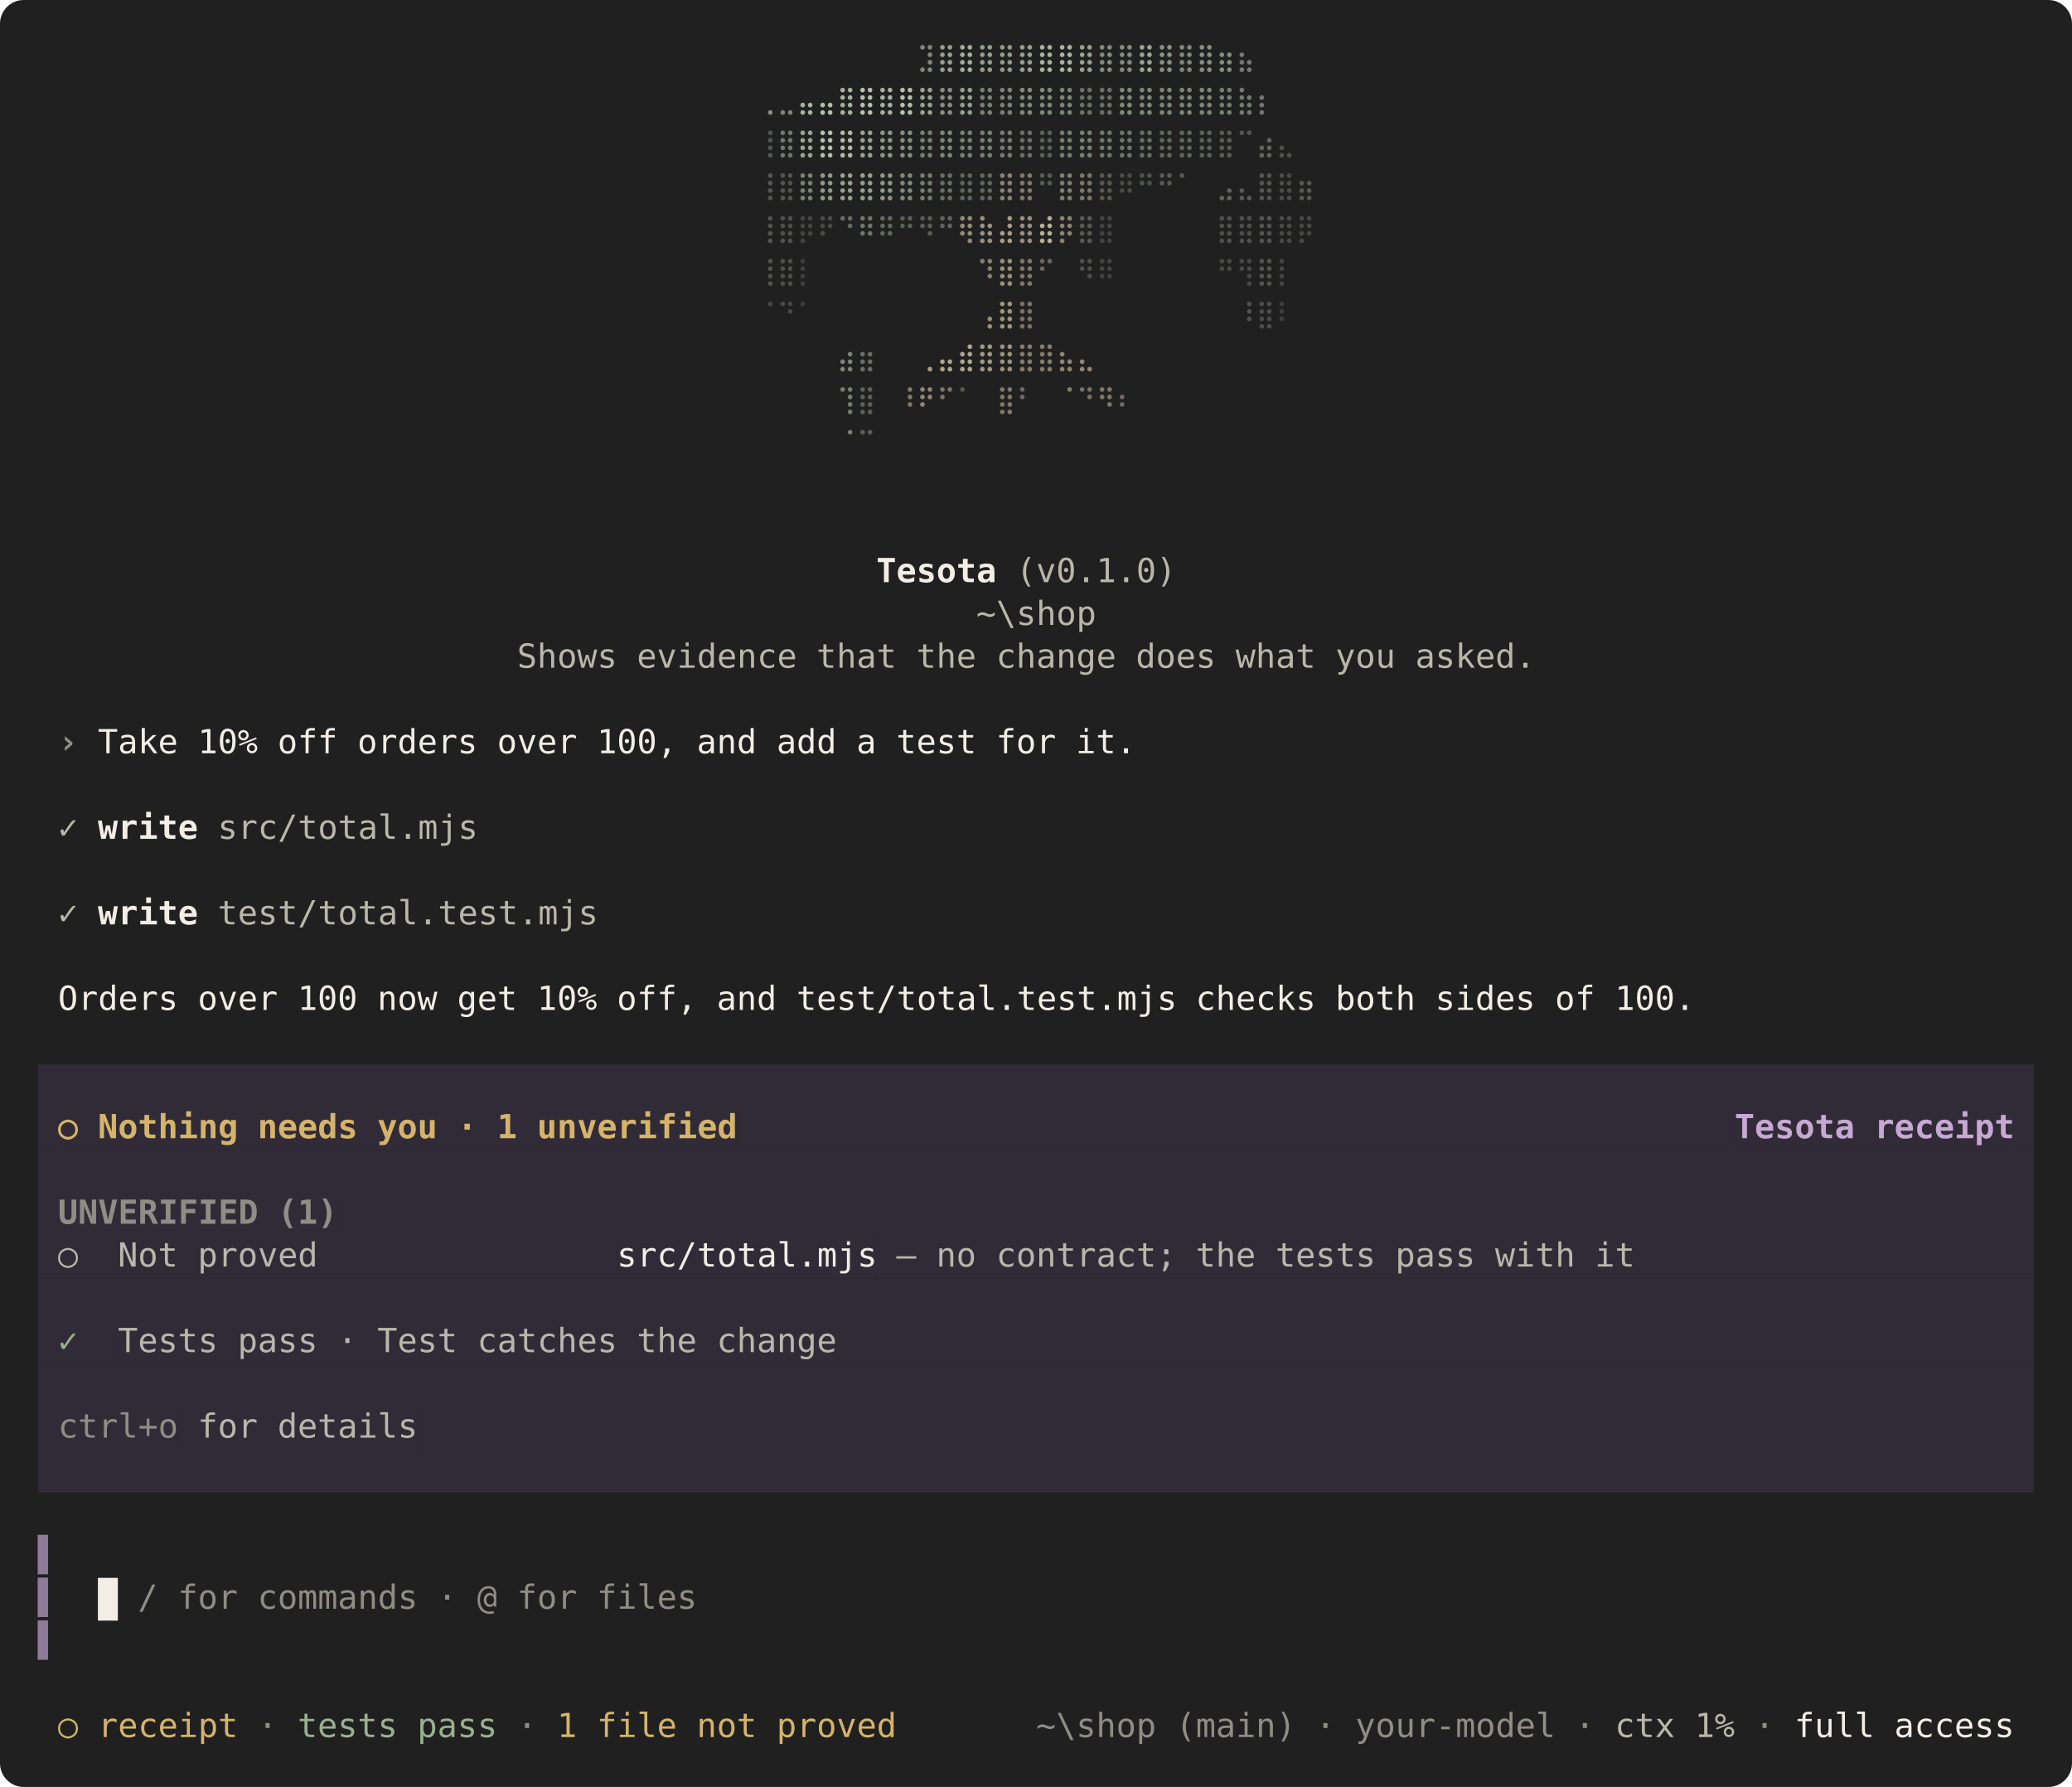
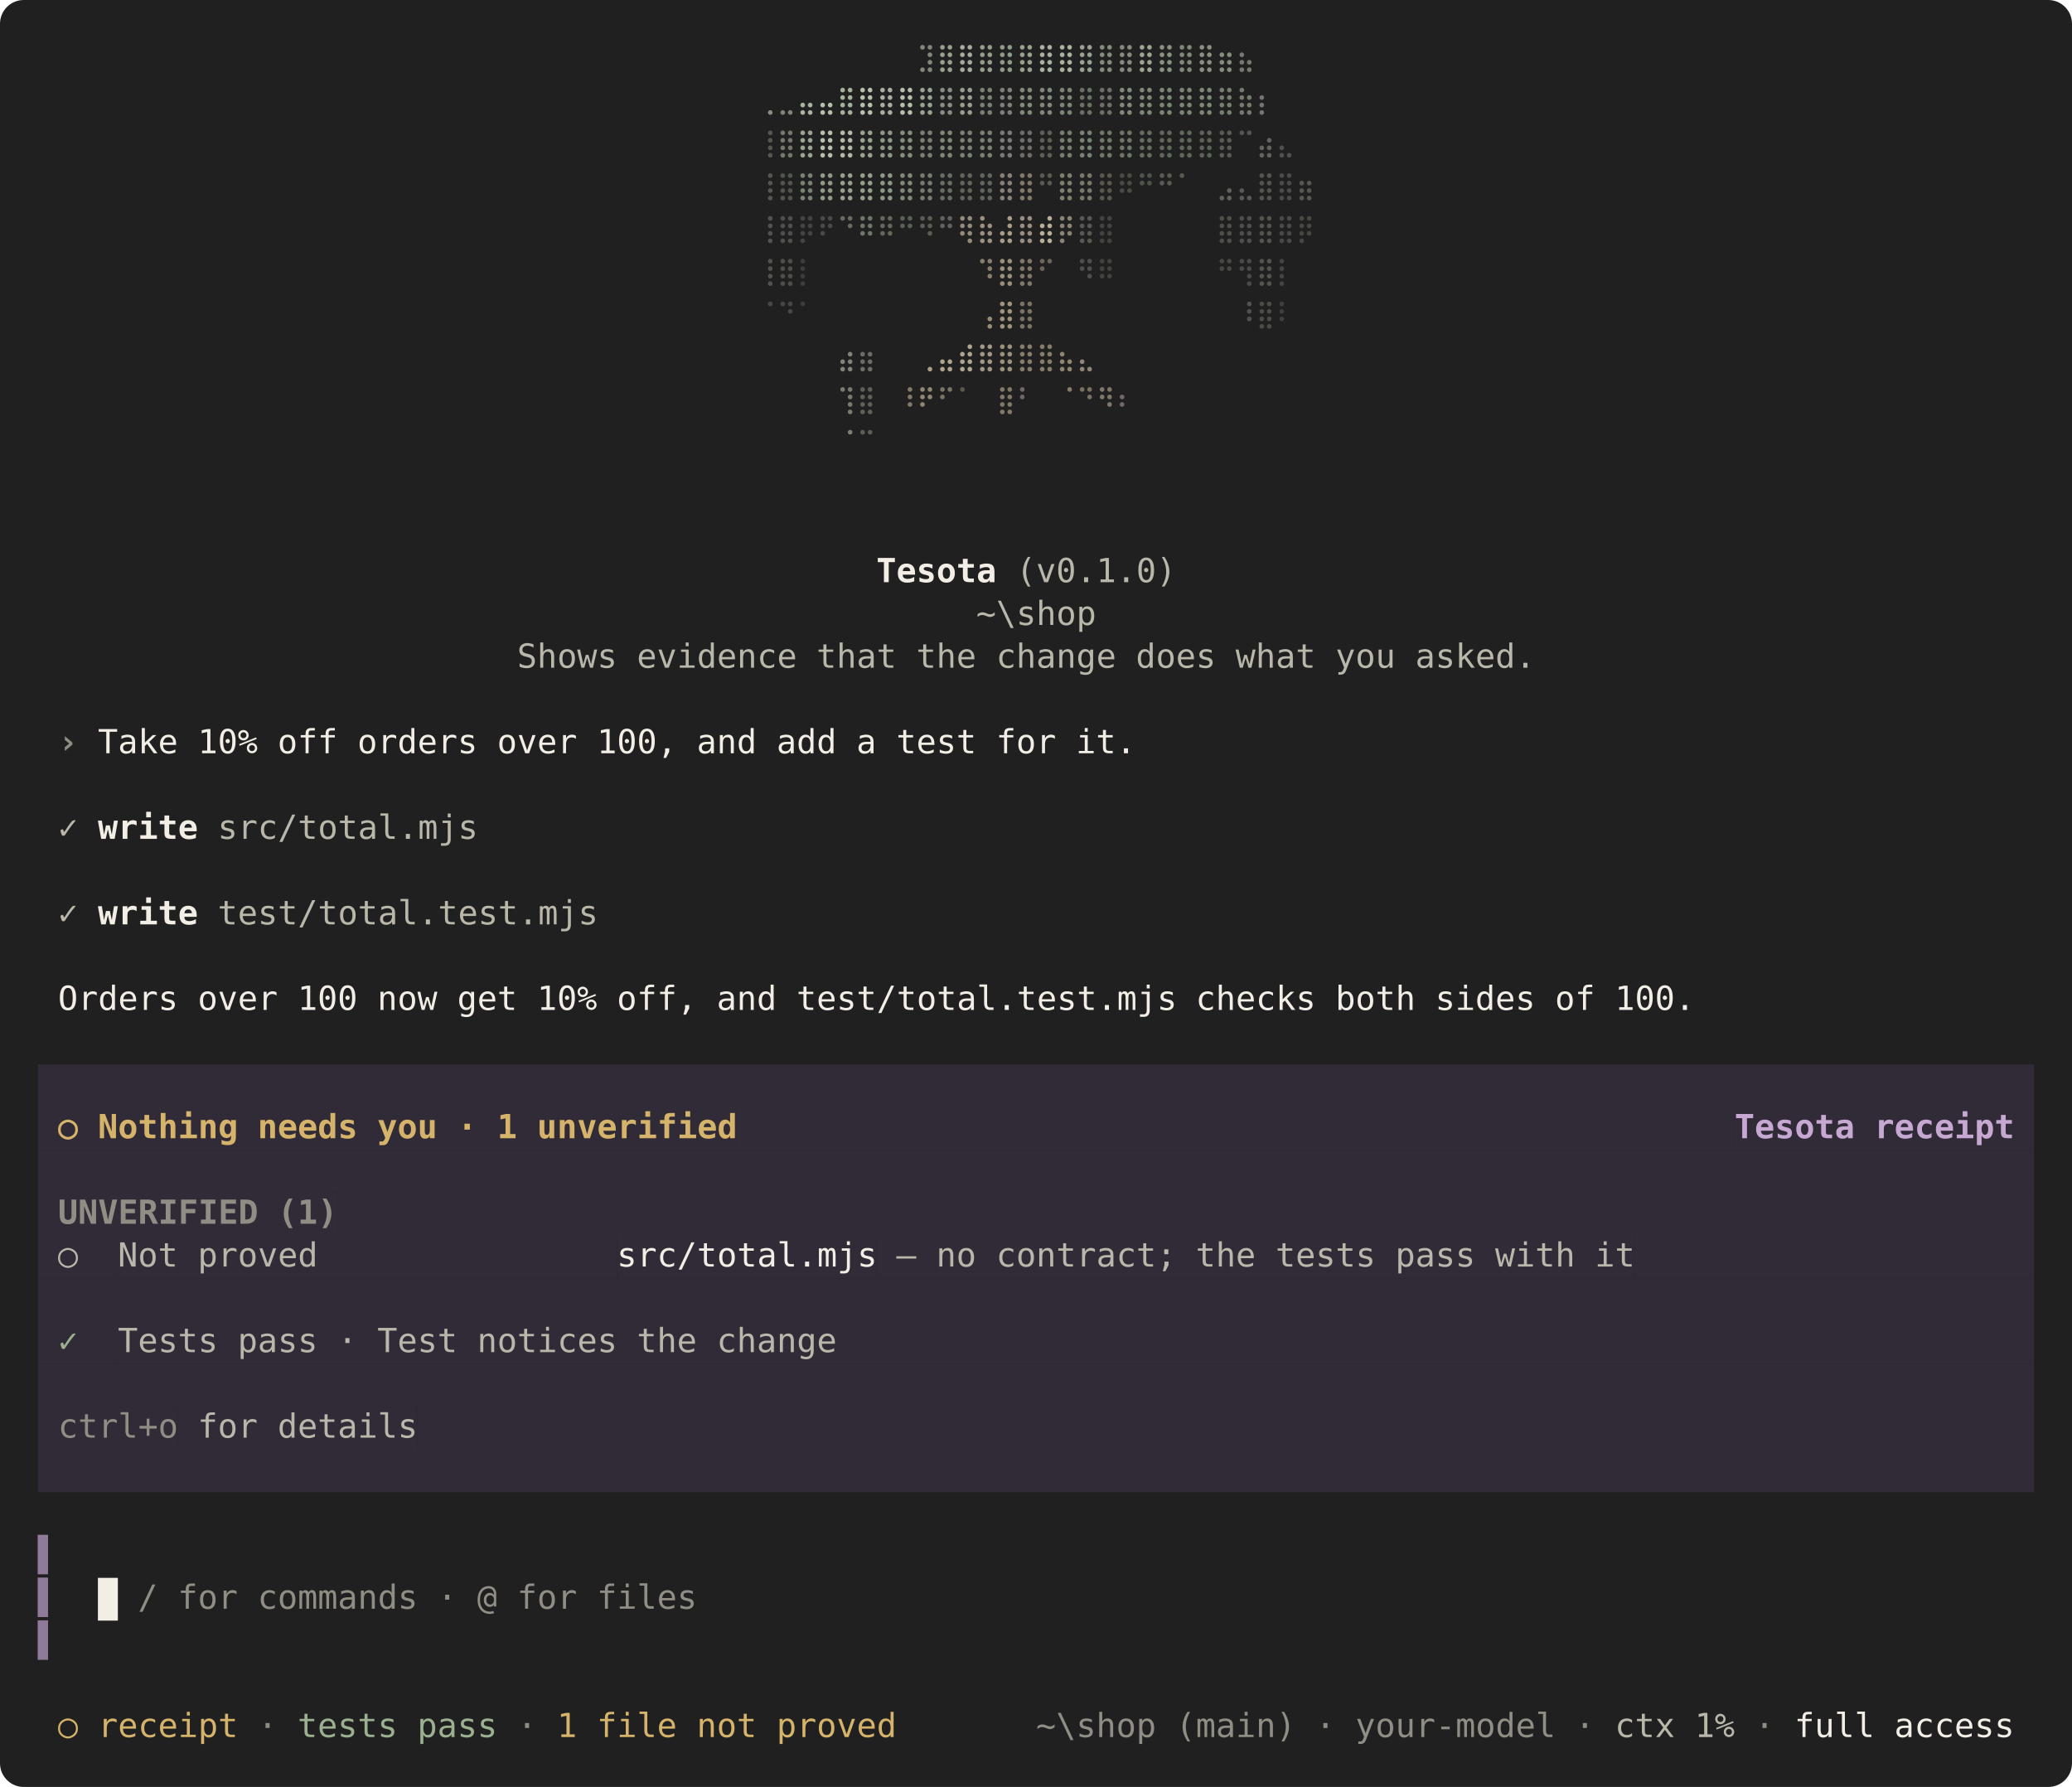
- <svg xmlns="http://www.w3.org/2000/svg" width="872" height="752" viewBox="0 0 872 752" role="img" aria-label="A verified turn in Tesota: the request, the agent's two file writes and its answer, then Tesota's receipt card saying nothing needs you, the tests pass and the new test exercises the change.">
+ <svg xmlns="http://www.w3.org/2000/svg" width="872" height="752" viewBox="0 0 872 752" role="img" aria-label="A verified turn in Tesota: the request, the agent's two file writes and its answer, then Tesota's receipt card saying nothing needs you, the tests pass and the new test notices the change.">
  <rect width="872" height="752" rx="10" fill="#202020" />
  <rect x="16.0" y="448" width="840.0" height="18" fill="#312b38" />
  <rect x="16.0" y="466" width="8.4" height="18" fill="#312b38" />
  <rect x="24.4" y="466" width="285.6" height="18" fill="#312b38" />
  <rect x="310.0" y="466" width="420.0" height="18" fill="#312b38" />
  <rect x="730.0" y="466" width="117.6" height="18" fill="#312b38" />
  <rect x="847.6" y="466" width="8.4" height="18" fill="#312b38" />
  <rect x="16.0" y="484" width="840.0" height="18" fill="#312b38" />
  <rect x="16.0" y="502" width="8.4" height="18" fill="#312b38" />
  <rect x="24.4" y="502" width="117.6" height="18" fill="#312b38" />
  <rect x="142.0" y="502" width="714.0" height="18" fill="#312b38" />
  <rect x="16.0" y="520" width="8.4" height="18" fill="#312b38" />
  <rect x="24.4" y="520" width="8.4" height="18" fill="#312b38" />
  <rect x="32.8" y="520" width="16.8" height="18" fill="#312b38" />
  <rect x="49.6" y="520" width="210.0" height="18" fill="#312b38" />
  <rect x="259.6" y="520" width="109.2" height="18" fill="#312b38" />
  <rect x="368.8" y="520" width="319.2" height="18" fill="#312b38" />
  <rect x="688.0" y="520" width="168.0" height="18" fill="#312b38" />
  <rect x="16.0" y="538" width="840.0" height="18" fill="#312b38" />
  <rect x="16.0" y="556" width="8.4" height="18" fill="#312b38" />
  <rect x="24.4" y="556" width="8.4" height="18" fill="#312b38" />
  <rect x="32.8" y="556" width="16.8" height="18" fill="#312b38" />
  <rect x="49.6" y="556" width="302.4" height="18" fill="#312b38" />
  <rect x="352.0" y="556" width="504.0" height="18" fill="#312b38" />
  <rect x="16.0" y="574" width="840.0" height="18" fill="#312b38" />
  <rect x="16.0" y="592" width="8.4" height="18" fill="#312b38" />
  <rect x="24.4" y="592" width="50.4" height="18" fill="#312b38" />
  <rect x="74.8" y="592" width="100.8" height="18" fill="#312b38" />
  <rect x="175.6" y="592" width="680.4" height="18" fill="#312b38" />
  <rect x="16.0" y="610" width="840.0" height="18" fill="#312b38" />
  <rect x="41.2" y="664" width="8.4" height="18" fill="#f2eee6" />
  <g font-family="'Cascadia Mono', 'JetBrains Mono', Menlo, Consolas, 'DejaVu Sans Mono', monospace" font-size="14" xml:space="preserve">
    <text x="385.6" y="29" fill="#808879" textLength="8.4" lengthAdjust="spacingAndGlyphs">⣹</text>
    <text x="394.0" y="29" fill="#97a18e" textLength="8.4" lengthAdjust="spacingAndGlyphs">⣿</text>
    <text x="402.4" y="29" fill="#a5ad9c" textLength="8.4" lengthAdjust="spacingAndGlyphs">⣿</text>
    <text x="410.8" y="29" fill="#939e8b" textLength="8.4" lengthAdjust="spacingAndGlyphs">⣿</text>
    <text x="419.2" y="29" fill="#8f9a87" textLength="8.4" lengthAdjust="spacingAndGlyphs">⣿</text>
    <text x="427.6" y="29" fill="#97a18e" textLength="8.4" lengthAdjust="spacingAndGlyphs">⣿</text>
    <text x="436.0" y="29" fill="#a9b2a0" textLength="8.4" lengthAdjust="spacingAndGlyphs">⣿</text>
    <text x="444.4" y="29" fill="#aab3a0" textLength="8.4" lengthAdjust="spacingAndGlyphs">⣿</text>
    <text x="452.8" y="29" fill="#99a290" textLength="8.4" lengthAdjust="spacingAndGlyphs">⣿</text>
    <text x="461.2" y="29" fill="#848d7d" textLength="8.4" lengthAdjust="spacingAndGlyphs">⣿</text>
    <text x="469.6" y="29" fill="#868b80" textLength="8.4" lengthAdjust="spacingAndGlyphs">⣿</text>
    <text x="478.0" y="29" fill="#9ca693" textLength="8.4" lengthAdjust="spacingAndGlyphs">⣿</text>
    <text x="486.4" y="29" fill="#899281" textLength="8.4" lengthAdjust="spacingAndGlyphs">⣿</text>
    <text x="494.8" y="29" fill="#808979" textLength="8.4" lengthAdjust="spacingAndGlyphs">⣿</text>
    <text x="503.2" y="29" fill="#899083" textLength="8.4" lengthAdjust="spacingAndGlyphs">⣿</text>
    <text x="511.6" y="29" fill="#858e7d" textLength="8.4" lengthAdjust="spacingAndGlyphs">⣶</text>
    <text x="520.0" y="29" fill="#767872" textLength="8.4" lengthAdjust="spacingAndGlyphs">⣦</text>
    <text x="318.4" y="47" fill="#8b8b84" textLength="8.4" lengthAdjust="spacingAndGlyphs">⢀</text>
    <text x="326.8" y="47" fill="#7e8577" textLength="8.4" lengthAdjust="spacingAndGlyphs">⣀</text>
    <text x="335.2" y="47" fill="#a8b49e" textLength="8.4" lengthAdjust="spacingAndGlyphs">⣤</text>
    <text x="343.6" y="47" fill="#b6bfac" textLength="8.4" lengthAdjust="spacingAndGlyphs">⣤</text>
    <text x="352.0" y="47" fill="#a5b29b" textLength="8.4" lengthAdjust="spacingAndGlyphs">⣿</text>
    <text x="360.4" y="47" fill="#b7c0ad" textLength="8.4" lengthAdjust="spacingAndGlyphs">⣿</text>
    <text x="368.8" y="47" fill="#a8afa0" textLength="8.4" lengthAdjust="spacingAndGlyphs">⣿</text>
    <text x="377.2" y="47" fill="#b6bfab" textLength="8.4" lengthAdjust="spacingAndGlyphs">⣿</text>
    <text x="385.6" y="47" fill="#98a38f" textLength="8.4" lengthAdjust="spacingAndGlyphs">⣿</text>
    <text x="394.0" y="47" fill="#888d83" textLength="8.4" lengthAdjust="spacingAndGlyphs">⣿</text>
    <text x="402.4" y="47" fill="#969f8e" textLength="8.4" lengthAdjust="spacingAndGlyphs">⣿</text>
    <text x="410.8" y="47" fill="#798173" textLength="8.4" lengthAdjust="spacingAndGlyphs">⣿</text>
    <text x="419.2" y="47" fill="#7d8079" textLength="8.4" lengthAdjust="spacingAndGlyphs">⣿</text>
    <text x="427.6" y="47" fill="#818a79" textLength="8.4" lengthAdjust="spacingAndGlyphs">⣿</text>
    <text x="436.0" y="47" fill="#808979" textLength="8.4" lengthAdjust="spacingAndGlyphs">⣿</text>
    <text x="444.4" y="47" fill="#7b8475" textLength="8.4" lengthAdjust="spacingAndGlyphs">⣿</text>
    <text x="452.8" y="47" fill="#697164" textLength="8.4" lengthAdjust="spacingAndGlyphs">⣿</text>
    <text x="461.2" y="47" fill="#6c7068" textLength="8.4" lengthAdjust="spacingAndGlyphs">⣿</text>
    <text x="469.6" y="47" fill="#818a7a" textLength="8.4" lengthAdjust="spacingAndGlyphs">⣿</text>
    <text x="478.0" y="47" fill="#7f8877" textLength="8.4" lengthAdjust="spacingAndGlyphs">⣿</text>
    <text x="486.4" y="47" fill="#7c8675" textLength="8.4" lengthAdjust="spacingAndGlyphs">⣿</text>
    <text x="494.8" y="47" fill="#7c8575" textLength="8.4" lengthAdjust="spacingAndGlyphs">⣿</text>
    <text x="503.2" y="47" fill="#7d8776" textLength="8.4" lengthAdjust="spacingAndGlyphs">⣿</text>
    <text x="511.6" y="47" fill="#757e6f" textLength="8.4" lengthAdjust="spacingAndGlyphs">⣿</text>
    <text x="520.0" y="47" fill="#737a6e" textLength="8.4" lengthAdjust="spacingAndGlyphs">⣷</text>
    <text x="528.4" y="47" fill="#757474" textLength="8.4" lengthAdjust="spacingAndGlyphs">⡆</text>
    <text x="318.4" y="65" fill="#545750" textLength="8.4" lengthAdjust="spacingAndGlyphs">⢸</text>
    <text x="326.8" y="65" fill="#72796b" textLength="8.4" lengthAdjust="spacingAndGlyphs">⣿</text>
    <text x="335.2" y="65" fill="#99a590" textLength="8.4" lengthAdjust="spacingAndGlyphs">⣿</text>
    <text x="343.6" y="65" fill="#b6beac" textLength="8.4" lengthAdjust="spacingAndGlyphs">⣿</text>
    <text x="352.0" y="65" fill="#b2baa7" textLength="8.4" lengthAdjust="spacingAndGlyphs">⣿</text>
    <text x="360.4" y="65" fill="#98a38f" textLength="8.4" lengthAdjust="spacingAndGlyphs">⣿</text>
    <text x="368.8" y="65" fill="#8c9784" textLength="8.4" lengthAdjust="spacingAndGlyphs">⣿</text>
    <text x="377.2" y="65" fill="#848e7c" textLength="8.4" lengthAdjust="spacingAndGlyphs">⣿</text>
    <text x="385.6" y="65" fill="#788171" textLength="8.4" lengthAdjust="spacingAndGlyphs">⣿</text>
    <text x="394.0" y="65" fill="#7e8776" textLength="8.4" lengthAdjust="spacingAndGlyphs">⣿</text>
    <text x="402.4" y="65" fill="#788172" textLength="8.4" lengthAdjust="spacingAndGlyphs">⣿</text>
    <text x="410.8" y="65" fill="#788072" textLength="8.4" lengthAdjust="spacingAndGlyphs">⣿</text>
    <text x="419.2" y="65" fill="#787b75" textLength="8.4" lengthAdjust="spacingAndGlyphs">⣿</text>
    <text x="427.6" y="65" fill="#6f6c6a" textLength="8.4" lengthAdjust="spacingAndGlyphs">⣿</text>
    <text x="436.0" y="65" fill="#5b6156" textLength="8.4" lengthAdjust="spacingAndGlyphs">⣿</text>
    <text x="444.4" y="65" fill="#757e6e" textLength="8.4" lengthAdjust="spacingAndGlyphs">⣿</text>
    <text x="452.8" y="65" fill="#788272" textLength="8.4" lengthAdjust="spacingAndGlyphs">⣿</text>
    <text x="461.2" y="65" fill="#6f7869" textLength="8.4" lengthAdjust="spacingAndGlyphs">⣿</text>
    <text x="469.6" y="65" fill="#6e7667" textLength="8.4" lengthAdjust="spacingAndGlyphs">⣿</text>
    <text x="478.0" y="65" fill="#666d60" textLength="8.4" lengthAdjust="spacingAndGlyphs">⣿</text>
    <text x="486.4" y="65" fill="#60675b" textLength="8.4" lengthAdjust="spacingAndGlyphs">⣿</text>
    <text x="494.8" y="65" fill="#5f665a" textLength="8.4" lengthAdjust="spacingAndGlyphs">⣿</text>
    <text x="503.2" y="65" fill="#5b6257" textLength="8.4" lengthAdjust="spacingAndGlyphs">⣿</text>
    <text x="511.6" y="65" fill="#585c55" textLength="8.4" lengthAdjust="spacingAndGlyphs">⣿</text>
    <text x="520.0" y="65" fill="#52574e" textLength="8.4" lengthAdjust="spacingAndGlyphs">⠉</text>
    <text x="528.4" y="65" fill="#62645e" textLength="8.4" lengthAdjust="spacingAndGlyphs">⣴</text>
    <text x="536.8" y="65" fill="#50514d" textLength="8.4" lengthAdjust="spacingAndGlyphs">⣄</text>
    <text x="318.4" y="83" fill="#545750" textLength="8.4" lengthAdjust="spacingAndGlyphs">⢸</text>
    <text x="326.8" y="83" fill="#50554d" textLength="8.4" lengthAdjust="spacingAndGlyphs">⣿</text>
    <text x="335.2" y="83" fill="#788271" textLength="8.4" lengthAdjust="spacingAndGlyphs">⣿</text>
    <text x="343.6" y="83" fill="#8f9a87" textLength="8.4" lengthAdjust="spacingAndGlyphs">⣿</text>
    <text x="352.0" y="83" fill="#96a08d" textLength="8.4" lengthAdjust="spacingAndGlyphs">⣿</text>
    <text x="360.4" y="83" fill="#949f8b" textLength="8.4" lengthAdjust="spacingAndGlyphs">⣿</text>
    <text x="368.8" y="83" fill="#8c9784" textLength="8.4" lengthAdjust="spacingAndGlyphs">⣿</text>
    <text x="377.2" y="83" fill="#7f8978" textLength="8.4" lengthAdjust="spacingAndGlyphs">⣿</text>
    <text x="385.6" y="83" fill="#747c6d" textLength="8.4" lengthAdjust="spacingAndGlyphs">⣿</text>
    <text x="394.0" y="83" fill="#676e62" textLength="8.4" lengthAdjust="spacingAndGlyphs">⣿</text>
    <text x="402.4" y="83" fill="#5f655a" textLength="8.4" lengthAdjust="spacingAndGlyphs">⣿</text>
    <text x="410.8" y="83" fill="#60665b" textLength="8.4" lengthAdjust="spacingAndGlyphs">⣿</text>
    <text x="419.2" y="83" fill="#888177" textLength="8.4" lengthAdjust="spacingAndGlyphs">⣿</text>
    <text x="427.6" y="83" fill="#82796b" textLength="8.4" lengthAdjust="spacingAndGlyphs">⣿</text>
    <text x="436.0" y="83" fill="#565c52" textLength="8.4" lengthAdjust="spacingAndGlyphs">⠛</text>
    <text x="444.4" y="83" fill="#7f7f6f" textLength="8.4" lengthAdjust="spacingAndGlyphs">⣿</text>
    <text x="452.8" y="83" fill="#7b7869" textLength="8.4" lengthAdjust="spacingAndGlyphs">⣿</text>
    <text x="461.2" y="83" fill="#5a574e" textLength="8.4" lengthAdjust="spacingAndGlyphs">⣿</text>
    <text x="469.6" y="83" fill="#494b44" textLength="8.4" lengthAdjust="spacingAndGlyphs">⠿</text>
    <text x="478.0" y="83" fill="#4f544b" textLength="8.4" lengthAdjust="spacingAndGlyphs">⠛</text>
    <text x="486.4" y="83" fill="#585c55" textLength="8.4" lengthAdjust="spacingAndGlyphs">⠛</text>
    <text x="494.8" y="83" fill="#565a53" textLength="8.4" lengthAdjust="spacingAndGlyphs">⠁</text>
    <text x="511.6" y="83" fill="#61645d" textLength="8.4" lengthAdjust="spacingAndGlyphs">⣠</text>
    <text x="520.0" y="83" fill="#585b55" textLength="8.4" lengthAdjust="spacingAndGlyphs">⣄</text>
    <text x="528.4" y="83" fill="#535650" textLength="8.4" lengthAdjust="spacingAndGlyphs">⣿</text>
    <text x="536.8" y="83" fill="#4a4c47" textLength="8.4" lengthAdjust="spacingAndGlyphs">⣿</text>
    <text x="545.2" y="83" fill="#565852" textLength="8.4" lengthAdjust="spacingAndGlyphs">⣶</text>
    <text x="318.4" y="101" fill="#51544e" textLength="8.4" lengthAdjust="spacingAndGlyphs">⢸</text>
    <text x="326.8" y="101" fill="#4e514b" textLength="8.4" lengthAdjust="spacingAndGlyphs">⣿</text>
    <text x="335.2" y="101" fill="#434541" textLength="8.4" lengthAdjust="spacingAndGlyphs">⡿</text>
    <text x="343.6" y="101" fill="#484b45" textLength="8.4" lengthAdjust="spacingAndGlyphs">⠟</text>
    <text x="352.0" y="101" fill="#656c5f" textLength="8.4" lengthAdjust="spacingAndGlyphs">⠙</text>
    <text x="360.4" y="101" fill="#6d7667" textLength="8.4" lengthAdjust="spacingAndGlyphs">⠿</text>
    <text x="368.8" y="101" fill="#61685c" textLength="8.4" lengthAdjust="spacingAndGlyphs">⠿</text>
    <text x="377.2" y="101" fill="#596055" textLength="8.4" lengthAdjust="spacingAndGlyphs">⠛</text>
    <text x="385.6" y="101" fill="#585e54" textLength="8.4" lengthAdjust="spacingAndGlyphs">⠻</text>
    <text x="394.0" y="101" fill="#60635d" textLength="8.4" lengthAdjust="spacingAndGlyphs">⠛</text>
    <text x="402.4" y="101" fill="#938b79" textLength="8.4" lengthAdjust="spacingAndGlyphs">⢿</text>
    <text x="410.8" y="101" fill="#9b9082" textLength="8.4" lengthAdjust="spacingAndGlyphs">⣷</text>
    <text x="419.2" y="101" fill="#a89d88" textLength="8.4" lengthAdjust="spacingAndGlyphs">⣼</text>
    <text x="427.6" y="101" fill="#988c83" textLength="8.4" lengthAdjust="spacingAndGlyphs">⣿</text>
    <text x="436.0" y="101" fill="#b8af98" textLength="8.4" lengthAdjust="spacingAndGlyphs">⣾</text>
    <text x="444.4" y="101" fill="#8a8274" textLength="8.4" lengthAdjust="spacingAndGlyphs">⡿</text>
    <text x="452.8" y="101" fill="#5a5853" textLength="8.4" lengthAdjust="spacingAndGlyphs">⣿</text>
    <text x="461.2" y="101" fill="#424440" textLength="8.4" lengthAdjust="spacingAndGlyphs">⣿</text>
    <text x="511.6" y="101" fill="#4d504a" textLength="8.4" lengthAdjust="spacingAndGlyphs">⣿</text>
    <text x="520.0" y="101" fill="#4d4f4a" textLength="8.4" lengthAdjust="spacingAndGlyphs">⣿</text>
    <text x="528.4" y="101" fill="#52554f" textLength="8.4" lengthAdjust="spacingAndGlyphs">⣿</text>
    <text x="536.8" y="101" fill="#484a45" textLength="8.4" lengthAdjust="spacingAndGlyphs">⣿</text>
    <text x="545.2" y="101" fill="#454843" textLength="8.4" lengthAdjust="spacingAndGlyphs">⡿</text>
    <text x="318.4" y="119" fill="#51544d" textLength="8.4" lengthAdjust="spacingAndGlyphs">⢸</text>
    <text x="326.8" y="119" fill="#4d504a" textLength="8.4" lengthAdjust="spacingAndGlyphs">⣿</text>
    <text x="335.2" y="119" fill="#3d3e3c" textLength="8.4" lengthAdjust="spacingAndGlyphs">⡇</text>
    <text x="410.8" y="119" fill="#877f6b" textLength="8.4" lengthAdjust="spacingAndGlyphs">⠹</text>
    <text x="419.2" y="119" fill="#998f7a" textLength="8.4" lengthAdjust="spacingAndGlyphs">⣿</text>
    <text x="427.6" y="119" fill="#807869" textLength="8.4" lengthAdjust="spacingAndGlyphs">⣿</text>
    <text x="436.0" y="119" fill="#6c6559" textLength="8.4" lengthAdjust="spacingAndGlyphs">⠋</text>
    <text x="452.8" y="119" fill="#4d504a" textLength="8.4" lengthAdjust="spacingAndGlyphs">⠻</text>
    <text x="461.2" y="119" fill="#41433f" textLength="8.4" lengthAdjust="spacingAndGlyphs">⠿</text>
    <text x="511.6" y="119" fill="#464843" textLength="8.4" lengthAdjust="spacingAndGlyphs">⠛</text>
    <text x="520.0" y="119" fill="#484a45" textLength="8.4" lengthAdjust="spacingAndGlyphs">⢻</text>
    <text x="528.4" y="119" fill="#52554e" textLength="8.4" lengthAdjust="spacingAndGlyphs">⣿</text>
    <text x="536.8" y="119" fill="#434540" textLength="8.4" lengthAdjust="spacingAndGlyphs">⡇</text>
    <text x="318.4" y="137" fill="#454843" textLength="8.4" lengthAdjust="spacingAndGlyphs">⠈</text>
    <text x="326.8" y="137" fill="#464843" textLength="8.4" lengthAdjust="spacingAndGlyphs">⠙</text>
    <text x="335.2" y="137" fill="#3c3d3a" textLength="8.4" lengthAdjust="spacingAndGlyphs">⠁</text>
    <text x="410.8" y="137" fill="#978d77" textLength="8.4" lengthAdjust="spacingAndGlyphs">⢠</text>
    <text x="419.2" y="137" fill="#9e947d" textLength="8.4" lengthAdjust="spacingAndGlyphs">⣿</text>
    <text x="427.6" y="137" fill="#7b7266" textLength="8.4" lengthAdjust="spacingAndGlyphs">⣿</text>
    <text x="520.0" y="137" fill="#50534c" textLength="8.4" lengthAdjust="spacingAndGlyphs">⠸</text>
    <text x="528.4" y="137" fill="#4a4c47" textLength="8.4" lengthAdjust="spacingAndGlyphs">⣿</text>
    <text x="536.8" y="137" fill="#3e3f3d" textLength="8.4" lengthAdjust="spacingAndGlyphs">⠇</text>
    <text x="352.0" y="155" fill="#7e8477" textLength="8.4" lengthAdjust="spacingAndGlyphs">⣴</text>
    <text x="360.4" y="155" fill="#6a6e66" textLength="8.4" lengthAdjust="spacingAndGlyphs">⣶</text>
    <text x="385.6" y="155" fill="#aa9e84" textLength="8.4" lengthAdjust="spacingAndGlyphs">⢀</text>
    <text x="394.0" y="155" fill="#afa58d" textLength="8.4" lengthAdjust="spacingAndGlyphs">⣤</text>
    <text x="402.4" y="155" fill="#afa690" textLength="8.4" lengthAdjust="spacingAndGlyphs">⣾</text>
    <text x="410.8" y="155" fill="#a09885" textLength="8.4" lengthAdjust="spacingAndGlyphs">⣿</text>
    <text x="419.2" y="155" fill="#9a917a" textLength="8.4" lengthAdjust="spacingAndGlyphs">⣿</text>
    <text x="427.6" y="155" fill="#857d6a" textLength="8.4" lengthAdjust="spacingAndGlyphs">⣿</text>
    <text x="436.0" y="155" fill="#857c6c" textLength="8.4" lengthAdjust="spacingAndGlyphs">⣿</text>
    <text x="444.4" y="155" fill="#8f8672" textLength="8.4" lengthAdjust="spacingAndGlyphs">⣦</text>
    <text x="452.8" y="155" fill="#92867b" textLength="8.4" lengthAdjust="spacingAndGlyphs">⣄</text>
    <text x="352.0" y="173" fill="#767d6f" textLength="8.4" lengthAdjust="spacingAndGlyphs">⢹</text>
    <text x="360.4" y="173" fill="#5c6158" textLength="8.4" lengthAdjust="spacingAndGlyphs">⣿</text>
    <text x="377.2" y="173" fill="#827967" textLength="8.4" lengthAdjust="spacingAndGlyphs">⠸</text>
    <text x="385.6" y="173" fill="#8f8772" textLength="8.4" lengthAdjust="spacingAndGlyphs">⠟</text>
    <text x="394.0" y="173" fill="#7b7465" textLength="8.4" lengthAdjust="spacingAndGlyphs">⠋</text>
    <text x="402.4" y="173" fill="#5c574b" textLength="8.4" lengthAdjust="spacingAndGlyphs">⠁</text>
    <text x="419.2" y="173" fill="#817967" textLength="8.4" lengthAdjust="spacingAndGlyphs">⣿</text>
    <text x="427.6" y="173" fill="#706666" textLength="8.4" lengthAdjust="spacingAndGlyphs">⠃</text>
    <text x="444.4" y="173" fill="#857d69" textLength="8.4" lengthAdjust="spacingAndGlyphs">⠈</text>
    <text x="452.8" y="173" fill="#787160" textLength="8.4" lengthAdjust="spacingAndGlyphs">⠙</text>
    <text x="461.2" y="173" fill="#80776a" textLength="8.4" lengthAdjust="spacingAndGlyphs">⠻</text>
    <text x="469.6" y="173" fill="#726866" textLength="8.4" lengthAdjust="spacingAndGlyphs">⠆</text>
    <text x="352.0" y="191" fill="#7b8274" textLength="8.4" lengthAdjust="spacingAndGlyphs">⠈</text>
    <text x="360.4" y="191" fill="#5a5f56" textLength="8.4" lengthAdjust="spacingAndGlyphs">⠉</text>
    <text x="368.8" y="245" fill="#f2eee6" font-weight="bold" textLength="50.4" lengthAdjust="spacingAndGlyphs">Tesota</text>
    <text x="427.6" y="245" fill="#b9b7aa" textLength="67.2" lengthAdjust="spacingAndGlyphs">(v0.1.0)</text>
    <text x="410.8" y="263" fill="#b9b7aa" textLength="50.4" lengthAdjust="spacingAndGlyphs">~\shop</text>
    <text x="217.6" y="281" fill="#b9b7aa" textLength="42.0" lengthAdjust="spacingAndGlyphs">Shows</text>
    <text x="268.0" y="281" fill="#b9b7aa" textLength="67.2" lengthAdjust="spacingAndGlyphs">evidence</text>
    <text x="343.6" y="281" fill="#b9b7aa" textLength="33.6" lengthAdjust="spacingAndGlyphs">that</text>
    <text x="385.6" y="281" fill="#b9b7aa" textLength="25.2" lengthAdjust="spacingAndGlyphs">the</text>
    <text x="419.2" y="281" fill="#b9b7aa" textLength="50.4" lengthAdjust="spacingAndGlyphs">change</text>
    <text x="478.0" y="281" fill="#b9b7aa" textLength="33.6" lengthAdjust="spacingAndGlyphs">does</text>
    <text x="520.0" y="281" fill="#b9b7aa" textLength="33.6" lengthAdjust="spacingAndGlyphs">what</text>
    <text x="562.0" y="281" fill="#b9b7aa" textLength="25.2" lengthAdjust="spacingAndGlyphs">you</text>
    <text x="595.6" y="281" fill="#b9b7aa" textLength="50.4" lengthAdjust="spacingAndGlyphs">asked.</text>
    <text x="24.4" y="317" fill="#8f8d84" font-weight="bold" textLength="8.4" lengthAdjust="spacingAndGlyphs">›</text>
    <text x="41.2" y="317" fill="#f2eee6" textLength="33.6" lengthAdjust="spacingAndGlyphs">Take</text>
    <text x="83.2" y="317" fill="#f2eee6" textLength="25.2" lengthAdjust="spacingAndGlyphs">10%</text>
    <text x="116.8" y="317" fill="#f2eee6" textLength="25.2" lengthAdjust="spacingAndGlyphs">off</text>
    <text x="150.4" y="317" fill="#f2eee6" textLength="50.4" lengthAdjust="spacingAndGlyphs">orders</text>
    <text x="209.2" y="317" fill="#f2eee6" textLength="33.6" lengthAdjust="spacingAndGlyphs">over</text>
    <text x="251.2" y="317" fill="#f2eee6" textLength="33.6" lengthAdjust="spacingAndGlyphs">100,</text>
    <text x="293.2" y="317" fill="#f2eee6" textLength="25.2" lengthAdjust="spacingAndGlyphs">and</text>
    <text x="326.8" y="317" fill="#f2eee6" textLength="25.2" lengthAdjust="spacingAndGlyphs">add</text>
    <text x="360.4" y="317" fill="#f2eee6" textLength="8.4" lengthAdjust="spacingAndGlyphs">a</text>
    <text x="377.2" y="317" fill="#f2eee6" textLength="33.6" lengthAdjust="spacingAndGlyphs">test</text>
    <text x="419.2" y="317" fill="#f2eee6" textLength="25.2" lengthAdjust="spacingAndGlyphs">for</text>
    <text x="452.8" y="317" fill="#f2eee6" textLength="25.2" lengthAdjust="spacingAndGlyphs">it.</text>
    <text x="24.4" y="353" fill="#b9b7aa" textLength="8.4" lengthAdjust="spacingAndGlyphs">✓</text>
    <text x="41.2" y="353" fill="#f2eee6" font-weight="bold" textLength="42.0" lengthAdjust="spacingAndGlyphs">write</text>
    <text x="91.6" y="353" fill="#b9b7aa" textLength="109.2" lengthAdjust="spacingAndGlyphs">src/total.mjs</text>
    <text x="24.4" y="389" fill="#b9b7aa" textLength="8.4" lengthAdjust="spacingAndGlyphs">✓</text>
    <text x="41.2" y="389" fill="#f2eee6" font-weight="bold" textLength="42.0" lengthAdjust="spacingAndGlyphs">write</text>
    <text x="91.6" y="389" fill="#b9b7aa" textLength="159.6" lengthAdjust="spacingAndGlyphs">test/total.test.mjs</text>
    <text x="24.4" y="425" fill="#f2eee6" textLength="50.4" lengthAdjust="spacingAndGlyphs">Orders</text>
    <text x="83.2" y="425" fill="#f2eee6" textLength="33.6" lengthAdjust="spacingAndGlyphs">over</text>
    <text x="125.2" y="425" fill="#f2eee6" textLength="25.2" lengthAdjust="spacingAndGlyphs">100</text>
    <text x="158.8" y="425" fill="#f2eee6" textLength="25.2" lengthAdjust="spacingAndGlyphs">now</text>
    <text x="192.4" y="425" fill="#f2eee6" textLength="25.2" lengthAdjust="spacingAndGlyphs">get</text>
    <text x="226.0" y="425" fill="#f2eee6" textLength="25.2" lengthAdjust="spacingAndGlyphs">10%</text>
    <text x="259.6" y="425" fill="#f2eee6" textLength="33.6" lengthAdjust="spacingAndGlyphs">off,</text>
    <text x="301.6" y="425" fill="#f2eee6" textLength="25.2" lengthAdjust="spacingAndGlyphs">and</text>
    <text x="335.2" y="425" fill="#f2eee6" textLength="159.6" lengthAdjust="spacingAndGlyphs">test/total.test.mjs</text>
    <text x="503.2" y="425" fill="#f2eee6" textLength="50.4" lengthAdjust="spacingAndGlyphs">checks</text>
    <text x="562.0" y="425" fill="#f2eee6" textLength="33.6" lengthAdjust="spacingAndGlyphs">both</text>
    <text x="604.0" y="425" fill="#f2eee6" textLength="42.0" lengthAdjust="spacingAndGlyphs">sides</text>
    <text x="654.4" y="425" fill="#f2eee6" textLength="16.8" lengthAdjust="spacingAndGlyphs">of</text>
    <text x="679.6" y="425" fill="#f2eee6" textLength="33.6" lengthAdjust="spacingAndGlyphs">100.</text>
    <text x="24.4" y="479" fill="#d5b36a" font-weight="bold" textLength="8.4" lengthAdjust="spacingAndGlyphs">○</text>
    <text x="41.2" y="479" fill="#d5b36a" font-weight="bold" textLength="58.8" lengthAdjust="spacingAndGlyphs">Nothing</text>
    <text x="108.4" y="479" fill="#d5b36a" font-weight="bold" textLength="42.0" lengthAdjust="spacingAndGlyphs">needs</text>
    <text x="158.8" y="479" fill="#d5b36a" font-weight="bold" textLength="25.2" lengthAdjust="spacingAndGlyphs">you</text>
    <text x="192.4" y="479" fill="#d5b36a" font-weight="bold" textLength="8.4" lengthAdjust="spacingAndGlyphs">·</text>
    <text x="209.2" y="479" fill="#d5b36a" font-weight="bold" textLength="8.4" lengthAdjust="spacingAndGlyphs">1</text>
    <text x="226.0" y="479" fill="#d5b36a" font-weight="bold" textLength="84.0" lengthAdjust="spacingAndGlyphs">unverified</text>
    <text x="730.0" y="479" fill="#c6a8d2" font-weight="bold" textLength="50.4" lengthAdjust="spacingAndGlyphs">Tesota</text>
    <text x="788.8" y="479" fill="#c6a8d2" font-weight="bold" textLength="58.8" lengthAdjust="spacingAndGlyphs">receipt</text>
    <text x="24.4" y="515" fill="#8f8d84" font-weight="bold" textLength="84.0" lengthAdjust="spacingAndGlyphs">UNVERIFIED</text>
    <text x="116.8" y="515" fill="#8f8d84" font-weight="bold" textLength="25.2" lengthAdjust="spacingAndGlyphs">(1)</text>
    <text x="24.4" y="533" fill="#b9b7aa" textLength="8.4" lengthAdjust="spacingAndGlyphs">○</text>
    <text x="49.6" y="533" fill="#b9b7aa" textLength="25.2" lengthAdjust="spacingAndGlyphs">Not</text>
    <text x="83.2" y="533" fill="#b9b7aa" textLength="50.4" lengthAdjust="spacingAndGlyphs">proved</text>
    <text x="259.6" y="533" fill="#f2eee6" textLength="109.2" lengthAdjust="spacingAndGlyphs">src/total.mjs</text>
    <text x="377.2" y="533" fill="#b9b7aa" textLength="8.4" lengthAdjust="spacingAndGlyphs">—</text>
    <text x="394.0" y="533" fill="#b9b7aa" textLength="16.8" lengthAdjust="spacingAndGlyphs">no</text>
    <text x="419.2" y="533" fill="#b9b7aa" textLength="75.6" lengthAdjust="spacingAndGlyphs">contract;</text>
    <text x="503.2" y="533" fill="#b9b7aa" textLength="25.2" lengthAdjust="spacingAndGlyphs">the</text>
    <text x="536.8" y="533" fill="#b9b7aa" textLength="42.0" lengthAdjust="spacingAndGlyphs">tests</text>
    <text x="587.2" y="533" fill="#b9b7aa" textLength="33.6" lengthAdjust="spacingAndGlyphs">pass</text>
    <text x="629.2" y="533" fill="#b9b7aa" textLength="33.6" lengthAdjust="spacingAndGlyphs">with</text>
    <text x="671.2" y="533" fill="#b9b7aa" textLength="16.8" lengthAdjust="spacingAndGlyphs">it</text>
    <text x="24.4" y="569" fill="#9ab08f" textLength="8.4" lengthAdjust="spacingAndGlyphs">✓</text>
    <text x="49.6" y="569" fill="#b9b7aa" textLength="42.0" lengthAdjust="spacingAndGlyphs">Tests</text>
    <text x="100.0" y="569" fill="#b9b7aa" textLength="33.6" lengthAdjust="spacingAndGlyphs">pass</text>
    <text x="142.0" y="569" fill="#b9b7aa" textLength="8.4" lengthAdjust="spacingAndGlyphs">·</text>
    <text x="158.8" y="569" fill="#b9b7aa" textLength="33.6" lengthAdjust="spacingAndGlyphs">Test</text>
-     <text x="200.8" y="569" fill="#b9b7aa" textLength="58.8" lengthAdjust="spacingAndGlyphs">catches</text>
+     <text x="200.8" y="569" fill="#b9b7aa" textLength="58.8" lengthAdjust="spacingAndGlyphs">notices</text>
    <text x="268.0" y="569" fill="#b9b7aa" textLength="25.2" lengthAdjust="spacingAndGlyphs">the</text>
    <text x="301.6" y="569" fill="#b9b7aa" textLength="50.4" lengthAdjust="spacingAndGlyphs">change</text>
    <text x="24.4" y="605" fill="#8f8d84" textLength="50.4" lengthAdjust="spacingAndGlyphs">ctrl+o</text>
    <text x="83.2" y="605" fill="#b9b7aa" textLength="25.2" lengthAdjust="spacingAndGlyphs">for</text>
    <text x="116.8" y="605" fill="#b9b7aa" textLength="58.8" lengthAdjust="spacingAndGlyphs">details</text>
    <text x="16.0" y="659" fill="#8f7a99" textLength="8.4" lengthAdjust="spacingAndGlyphs">▌</text>
    <text x="16.0" y="677" fill="#8f7a99" textLength="8.4" lengthAdjust="spacingAndGlyphs">▌</text>
    <text x="58.0" y="677" fill="#8f8d84" textLength="8.4" lengthAdjust="spacingAndGlyphs">/</text>
    <text x="74.8" y="677" fill="#8f8d84" textLength="25.2" lengthAdjust="spacingAndGlyphs">for</text>
    <text x="108.4" y="677" fill="#8f8d84" textLength="67.2" lengthAdjust="spacingAndGlyphs">commands</text>
    <text x="184.0" y="677" fill="#8f8d84" textLength="8.4" lengthAdjust="spacingAndGlyphs">·</text>
    <text x="200.8" y="677" fill="#8f8d84" textLength="8.4" lengthAdjust="spacingAndGlyphs">@</text>
    <text x="217.6" y="677" fill="#8f8d84" textLength="25.2" lengthAdjust="spacingAndGlyphs">for</text>
    <text x="251.2" y="677" fill="#8f8d84" textLength="42.0" lengthAdjust="spacingAndGlyphs">files</text>
    <text x="16.0" y="695" fill="#8f7a99" textLength="8.4" lengthAdjust="spacingAndGlyphs">▌</text>
    <text x="24.4" y="731" fill="#d5b36a" textLength="8.4" lengthAdjust="spacingAndGlyphs">○</text>
    <text x="41.2" y="731" fill="#d5b36a" textLength="58.8" lengthAdjust="spacingAndGlyphs">receipt</text>
    <text x="108.4" y="731" fill="#8f8d84" textLength="8.4" lengthAdjust="spacingAndGlyphs">·</text>
    <text x="125.2" y="731" fill="#9ab08f" textLength="42.0" lengthAdjust="spacingAndGlyphs">tests</text>
    <text x="175.6" y="731" fill="#9ab08f" textLength="33.6" lengthAdjust="spacingAndGlyphs">pass</text>
    <text x="217.6" y="731" fill="#8f8d84" textLength="8.4" lengthAdjust="spacingAndGlyphs">·</text>
    <text x="234.4" y="731" fill="#d5b36a" textLength="8.4" lengthAdjust="spacingAndGlyphs">1</text>
    <text x="251.2" y="731" fill="#d5b36a" textLength="33.6" lengthAdjust="spacingAndGlyphs">file</text>
    <text x="293.2" y="731" fill="#d5b36a" textLength="25.2" lengthAdjust="spacingAndGlyphs">not</text>
    <text x="326.8" y="731" fill="#d5b36a" textLength="50.4" lengthAdjust="spacingAndGlyphs">proved</text>
    <text x="436.0" y="731" fill="#8f8d84" textLength="50.4" lengthAdjust="spacingAndGlyphs">~\shop</text>
    <text x="494.8" y="731" fill="#8f8d84" textLength="50.4" lengthAdjust="spacingAndGlyphs">(main)</text>
    <text x="553.6" y="731" fill="#8f8d84" textLength="8.4" lengthAdjust="spacingAndGlyphs">·</text>
    <text x="570.4" y="731" fill="#8f8d84" textLength="84.0" lengthAdjust="spacingAndGlyphs">your-model</text>
    <text x="662.8" y="731" fill="#8f8d84" textLength="8.4" lengthAdjust="spacingAndGlyphs">·</text>
    <text x="679.6" y="731" fill="#b9b7aa" textLength="25.2" lengthAdjust="spacingAndGlyphs">ctx</text>
    <text x="713.2" y="731" fill="#b9b7aa" textLength="16.8" lengthAdjust="spacingAndGlyphs">1%</text>
    <text x="738.4" y="731" fill="#8f8d84" textLength="8.4" lengthAdjust="spacingAndGlyphs">·</text>
    <text x="755.2" y="731" fill="#f2eee6" textLength="33.6" lengthAdjust="spacingAndGlyphs">full</text>
    <text x="797.2" y="731" fill="#f2eee6" textLength="50.4" lengthAdjust="spacingAndGlyphs">access</text>
  </g>
</svg>
